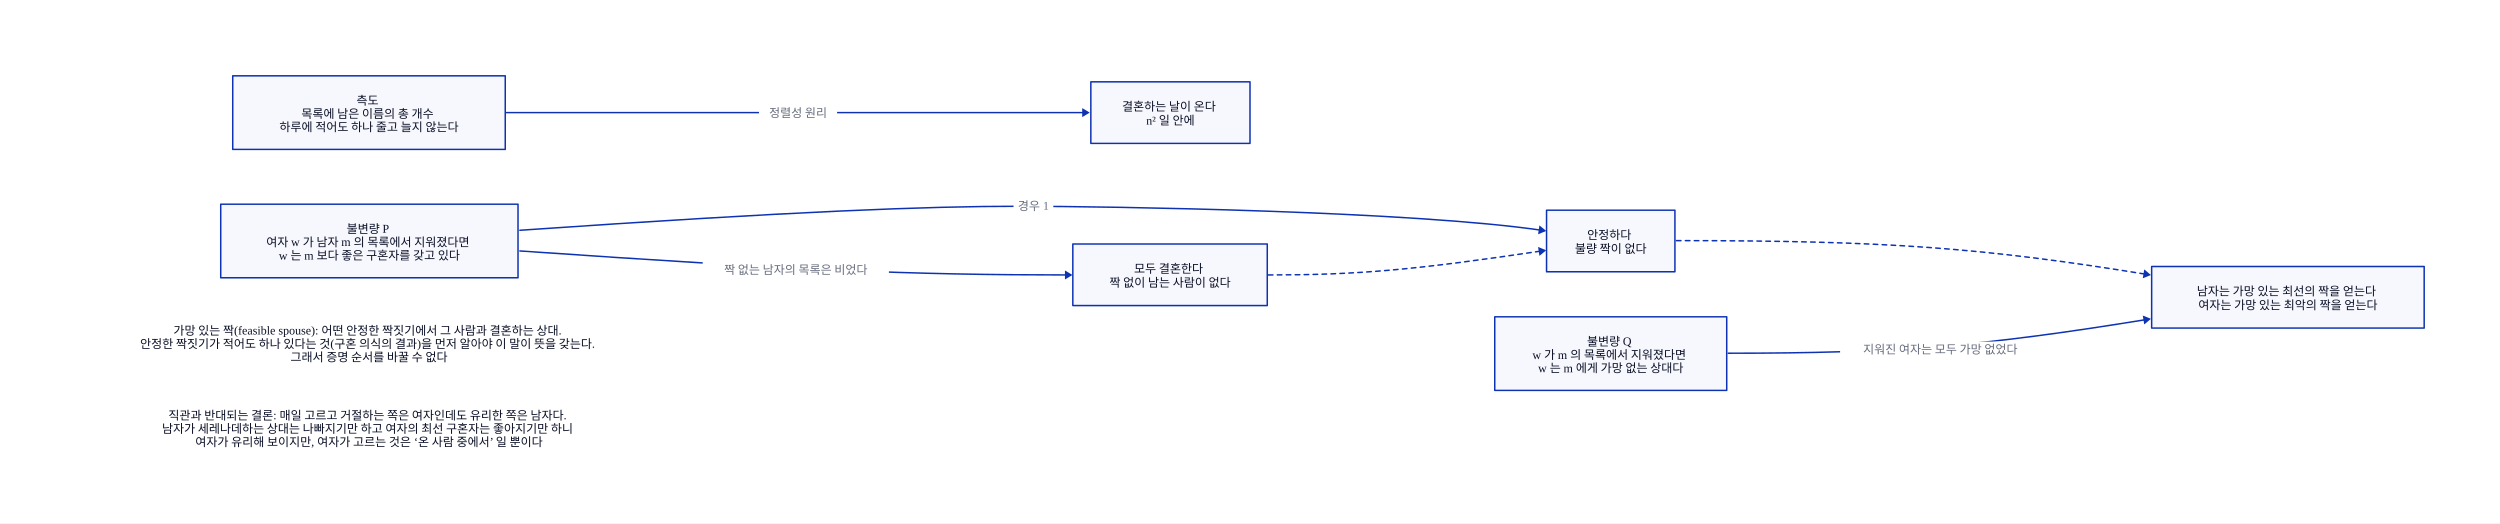
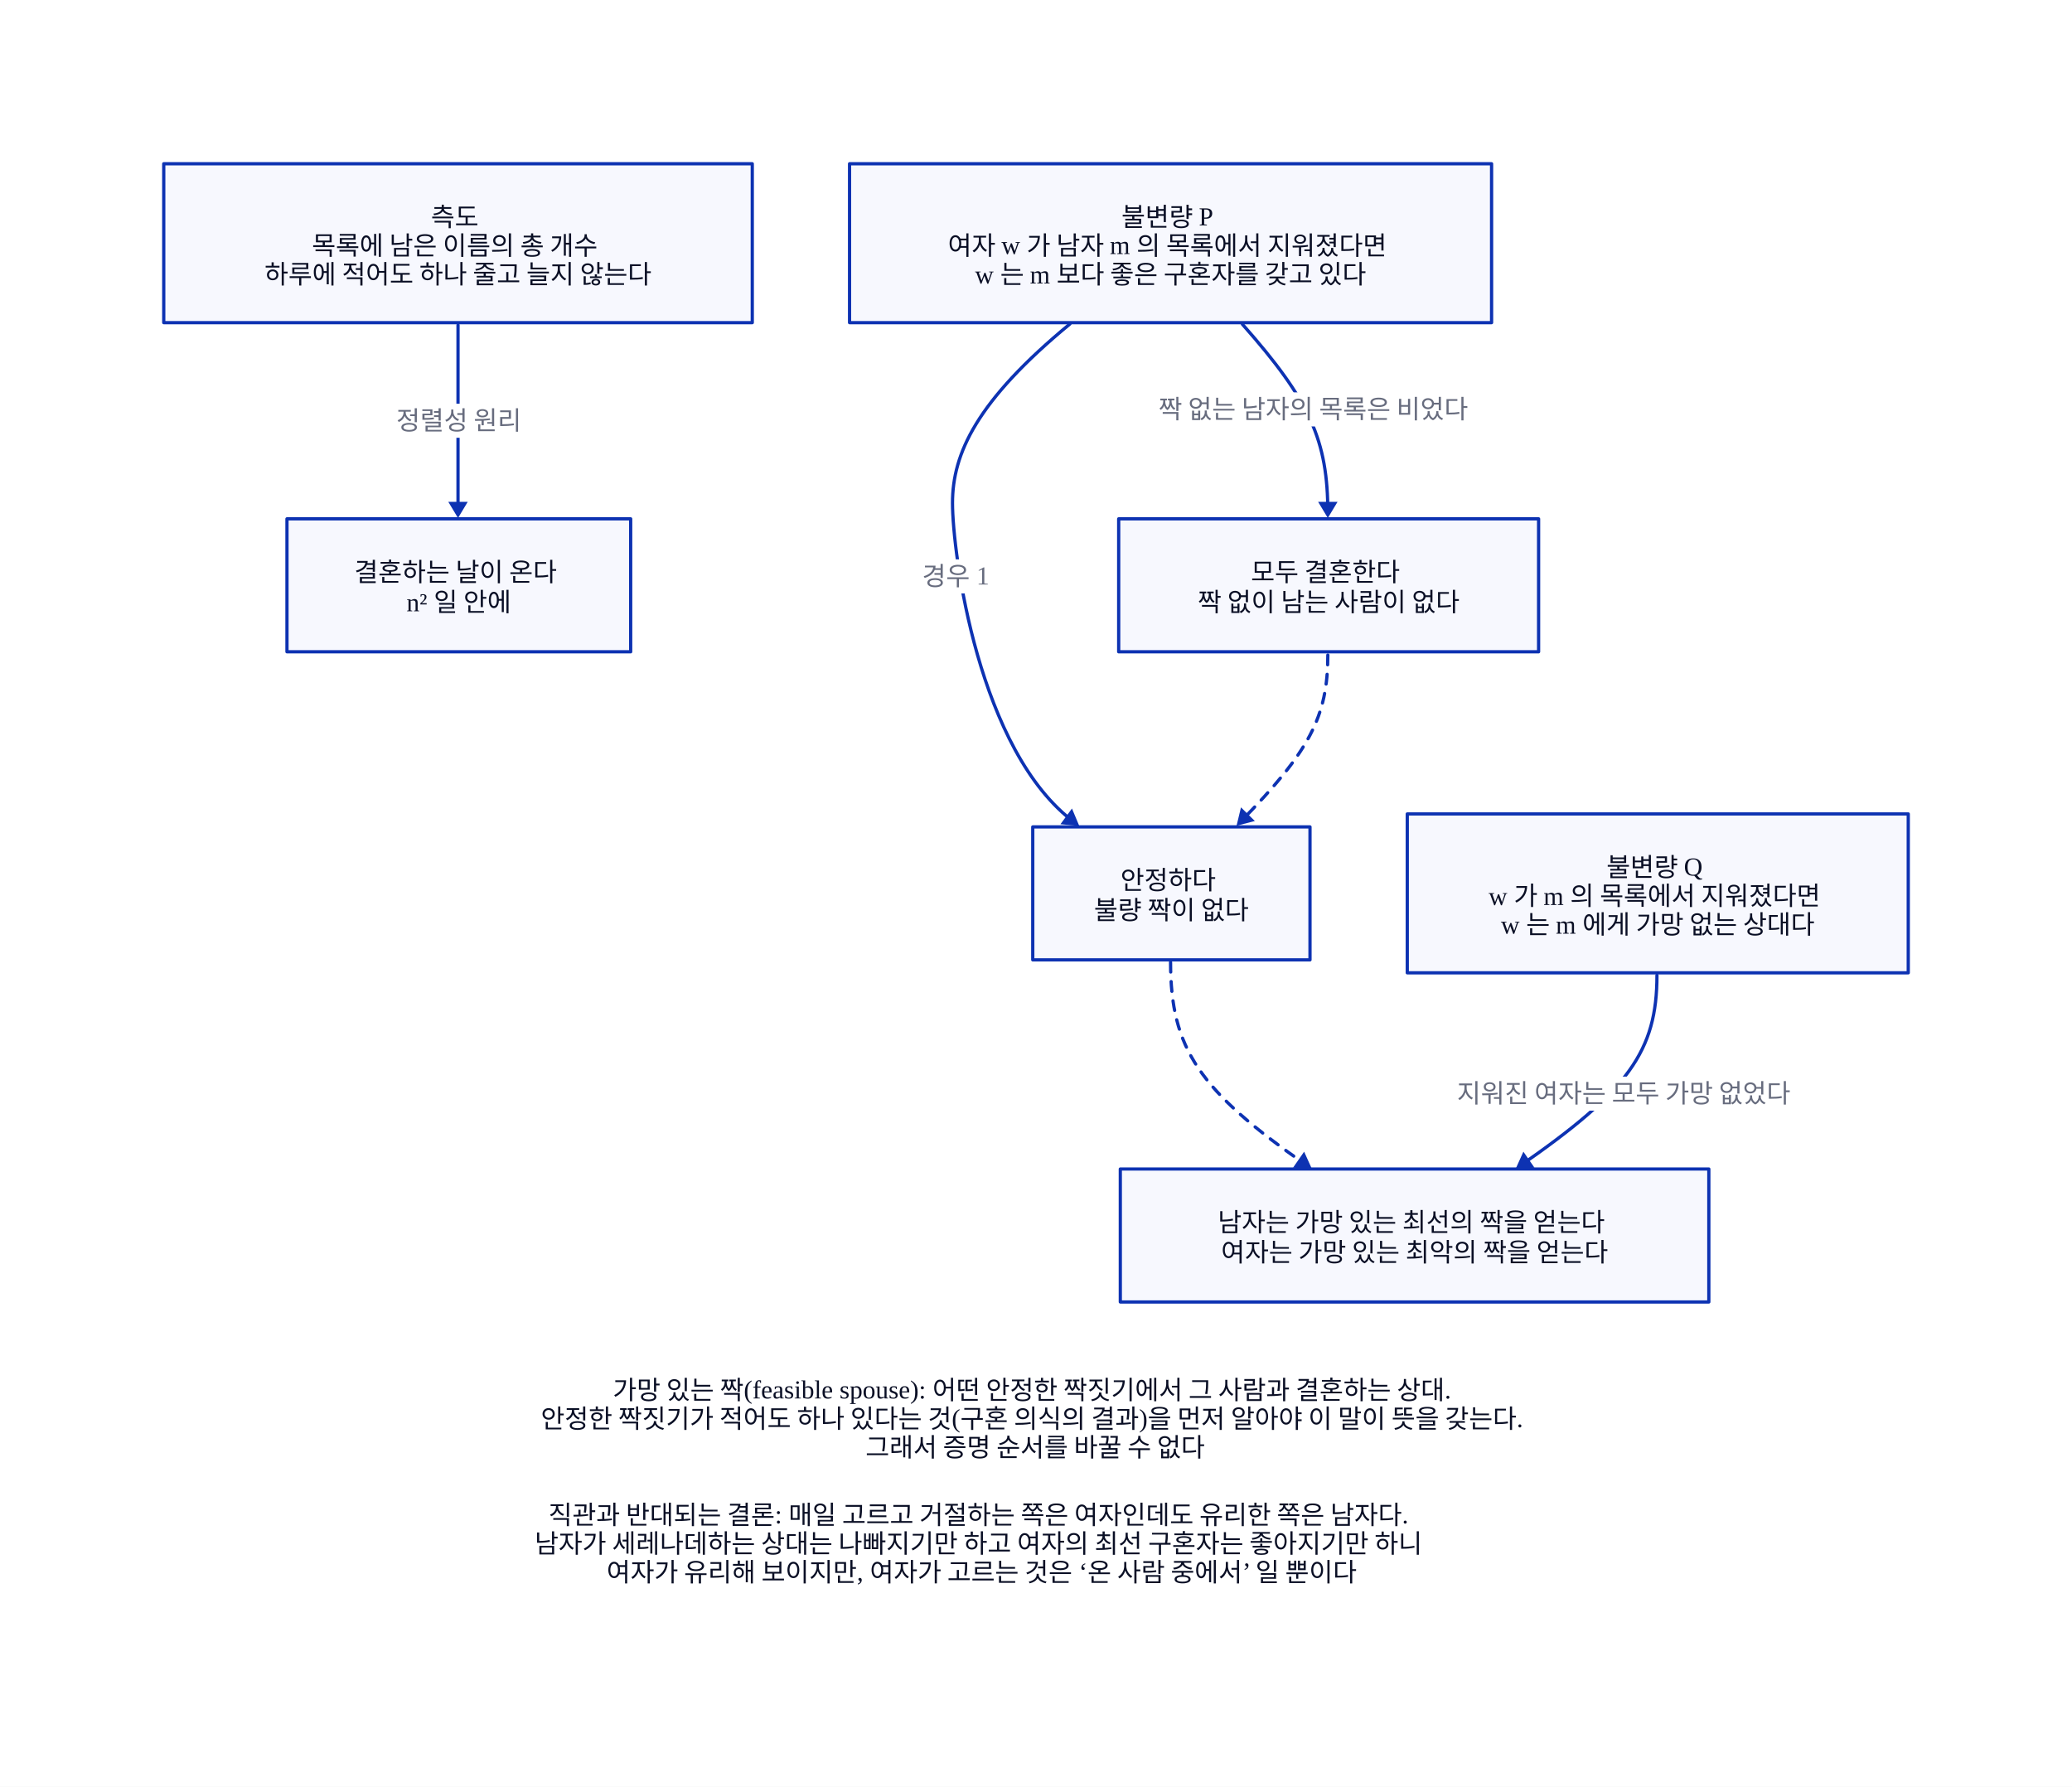
- <svg xmlns="http://www.w3.org/2000/svg" width="3330" height="697" class="d2-420429036 d2-svg" viewBox="-101 -101 3330 697">
-   <rect width="3330" height="697" x="-101" y="-101" rx="0" style="fill:#fff" />
-   <style>.connection,.shape{stroke-linejoin:round}.shape{shape-rendering:geometricPrecision}.connection{stroke-linecap:round}.d2-420429036 .fill-N1{fill:#0a0f25}.d2-420429036 .fill-N2{fill:#676c7e}.d2-420429036 .fill-B6{fill:#f7f8fe}.d2-420429036 .stroke-B1,.d2-420429036 .stroke-B2{stroke:#0d32b2}.s0{stroke-width:2}.s1{text-anchor:middle;font-size:16px}.s2{fill:#0d32b2}.s3{stroke-width:2;stroke-dasharray:6,5.919}</style>
+ <svg xmlns="http://www.w3.org/2000/svg" width="1278" height="1102" class="d2-3206969365 d2-svg" viewBox="-101 -101 1278 1102">
+   <rect width="1278" height="1102" x="-101" y="-101" rx="0" style="fill:#fff" />
+   <style>.connection,.shape{stroke-linejoin:round}.shape{shape-rendering:geometricPrecision}.connection{stroke-linecap:round}.d2-3206969365 .fill-N1{fill:#0a0f25}.d2-3206969365 .fill-N2{fill:#676c7e}.d2-3206969365 .fill-B6{fill:#f7f8fe}.d2-3206969365 .stroke-B1,.d2-3206969365 .stroke-B2{stroke:#0d32b2}.s0{stroke-width:2}.s1{text-anchor:middle;font-size:16px}.s2{fill:#0d32b2}.s3{stroke-width:2;stroke-dasharray:6,5.919}</style>
  <g>
    <g class="shape">
-       <path d="M209 0h363v98H209z" class="stroke-B1 fill-B6 s0" />
+       <path d="M0 0h363v98H0z" class="stroke-B1 fill-B6 s0" />
    </g>
-     <text x="390.5" y="38.5" class="text-bold fill-N1 s1">
-       <tspan x="390.5" dy="0">측도</tspan>
-       <tspan x="390.5" dy="17.667">목록에 남은 이름의 총 개수</tspan>
-       <tspan x="390.5" dy="17.667">하루에 적어도 하나 줄고 늘지 않는다</tspan>
+     <text x="181.5" y="38.5" class="text-bold fill-N1 s1">
+       <tspan x="181.5" dy="0">측도</tspan>
+       <tspan x="181.5" dy="17.667">목록에 남은 이름의 총 개수</tspan>
+       <tspan x="181.5" dy="17.667">하루에 적어도 하나 줄고 늘지 않는다</tspan>
    </text>
  </g>
  <g>
    <g class="shape">
-       <path d="M193 171h396v98H193z" class="stroke-B1 fill-B6 s0" />
+       <path d="M423 0h396v98H423z" class="stroke-B1 fill-B6 s0" />
    </g>
-     <text x="391" y="209.5" class="text-bold fill-N1 s1">
-       <tspan x="391" dy="0">불변량 P</tspan>
-       <tspan x="391" dy="17.667">여자 w 가 남자 m 의 목록에서 지워졌다면</tspan>
-       <tspan x="391" dy="17.667">w 는 m 보다 좋은 구혼자를 갖고 있다</tspan>
+     <text x="621" y="38.5" class="text-bold fill-N1 s1">
+       <tspan x="621" dy="0">불변량 P</tspan>
+       <tspan x="621" dy="17.667">여자 w 가 남자 m 의 목록에서 지워졌다면</tspan>
+       <tspan x="621" dy="17.667">w 는 m 보다 좋은 구혼자를 갖고 있다</tspan>
    </text>
  </g>
  <g>
    <g class="shape">
-       <path d="M1890 321h309v98h-309z" class="stroke-B1 fill-B6 s0" />
+       <path d="M767 401h309v98H767z" class="stroke-B1 fill-B6 s0" />
    </g>
-     <text x="2044.5" y="359.5" class="text-bold fill-N1 s1">
-       <tspan x="2044.5" dy="0">불변량 Q</tspan>
-       <tspan x="2044.5" dy="17.667">w 가 m 의 목록에서 지워졌다면</tspan>
-       <tspan x="2044.5" dy="17.667">w 는 m 에게 가망 없는 상대다</tspan>
+     <text x="921.5" y="439.5" class="text-bold fill-N1 s1">
+       <tspan x="921.5" dy="0">불변량 Q</tspan>
+       <tspan x="921.5" dy="17.667">w 가 m 의 목록에서 지워졌다면</tspan>
+       <tspan x="921.5" dy="17.667">w 는 m 에게 가망 없는 상대다</tspan>
    </text>
  </g>
  <g>
    <g class="shape">
-       <path d="M1352 8h212v82h-212z" class="stroke-B1 fill-B6 s0" />
+       <path d="M76 219h212v82H76z" class="stroke-B1 fill-B6 s0" />
    </g>
-     <text x="1458" y="46.5" class="text-bold fill-N1 s1">
-       <tspan x="1458" dy="0">결혼하는 날이 온다</tspan>
-       <tspan x="1458" dy="18.5">n² 일 안에</tspan>
+     <text x="182" y="257.5" class="text-bold fill-N1 s1">
+       <tspan x="182" dy="0">결혼하는 날이 온다</tspan>
+       <tspan x="182" dy="18.5">n² 일 안에</tspan>
    </text>
  </g>
  <g>
    <g class="shape">
-       <path d="M1328 224h259v82h-259z" class="stroke-B1 fill-B6 s0" />
+       <path d="M589 219h259v82H589z" class="stroke-B1 fill-B6 s0" />
    </g>
-     <text x="1457.5" y="262.5" class="text-bold fill-N1 s1">
-       <tspan x="1457.5" dy="0">모두 결혼한다</tspan>
-       <tspan x="1457.5" dy="18.5">짝 없이 남는 사람이 없다</tspan>
+     <text x="718.5" y="257.5" class="text-bold fill-N1 s1">
+       <tspan x="718.5" dy="0">모두 결혼한다</tspan>
+       <tspan x="718.5" dy="18.5">짝 없이 남는 사람이 없다</tspan>
    </text>
  </g>
  <g>
    <g class="shape">
-       <path d="M1959 179h171v82h-171z" class="stroke-B1 fill-B6 s0" />
+       <path d="M536 409h171v82H536z" class="stroke-B1 fill-B6 s0" />
    </g>
-     <text x="2044.5" y="217.5" class="text-bold fill-N1 s1">
-       <tspan x="2044.5" dy="0">안정하다</tspan>
-       <tspan x="2044.5" dy="18.5">불량 짝이 없다</tspan>
+     <text x="621.5" y="447.5" class="text-bold fill-N1 s1">
+       <tspan x="621.5" dy="0">안정하다</tspan>
+       <tspan x="621.5" dy="18.5">불량 짝이 없다</tspan>
    </text>
  </g>
  <g>
    <g class="shape">
-       <path d="M2765 254h363v82h-363z" class="stroke-B1 fill-B6 s0" />
+       <path d="M590 620h363v82H590z" class="stroke-B1 fill-B6 s0" />
    </g>
-     <text x="2946.5" y="292.5" class="text-bold fill-N1 s1">
-       <tspan x="2946.5" dy="0">남자는 가망 있는 최선의 짝을 얻는다</tspan>
-       <tspan x="2946.5" dy="18.5">여자는 가망 있는 최악의 짝을 얻는다</tspan>
+     <text x="771.5" y="658.5" class="text-bold fill-N1 s1">
+       <tspan x="771.5" dy="0">남자는 가망 있는 최선의 짝을 얻는다</tspan>
+       <tspan x="771.5" dy="18.5">여자는 가망 있는 최악의 짝을 얻는다</tspan>
    </text>
  </g>
-   <text x="390.5" y="345" class="fill-N1 s1">
-     <tspan x="390.5" dy="0">가망 있는 짝(feasible spouse): 어떤 안정한 짝짓기에서 그 사람과 결혼하는 상대.</tspan>
-     <tspan x="390.5" dy="17.667">안정한 짝짓기가 적어도 하나 있다는 것(구혼 의식의 결과)을 먼저 알아야 이 말이 뜻을 갖는다.</tspan>
-     <tspan x="390.5" dy="17.667">그래서 증명 순서를 바꿀 수 없다</tspan>
+   <path fill="transparent" stroke="transparent" d="M123 722h829v178H123z" class="shape s0" />
+   <text x="537.5" y="762" class="fill-N1 s1">
+     <tspan x="537.5" dy="0">가망 있는 짝(feasible spouse): 어떤 안정한 짝짓기에서 그 사람과 결혼하는 상대.</tspan>
+     <tspan x="537.5" dy="17.667">안정한 짝짓기가 적어도 하나 있다는 것(구혼 의식의 결과)을 먼저 알아야 이 말이 뜻을 갖는다.</tspan>
+     <tspan x="537.5" dy="17.667">그래서 증명 순서를 바꿀 수 없다</tspan>
  </text>
-   <text x="390.5" y="458" class="fill-N1 s1">
-     <tspan x="390.5" dy="0">직관과 반대되는 결론: 매일 고르고 거절하는 쪽은 여자인데도 유리한 쪽은 남자다.</tspan>
-     <tspan x="390.5" dy="17.667">남자가 세레나데하는 상대는 나빠지기만 하고 여자의 최선 구혼자는 좋아지기만 하니</tspan>
-     <tspan x="390.5" dy="17.667">여자가 유리해 보이지만, 여자가 고르는 것은 ‘온 사람 중에서’ 일 뿐이다</tspan>
+   <text x="504.5" y="839" class="fill-N1 s1">
+     <tspan x="504.5" dy="0">직관과 반대되는 결론: 매일 고르고 거절하는 쪽은 여자인데도 유리한 쪽은 남자다.</tspan>
+     <tspan x="504.5" dy="17.667">남자가 세레나데하는 상대는 나빠지기만 하고 여자의 최선 구혼자는 좋아지기만 하니</tspan>
+     <tspan x="504.5" dy="17.667">여자가 유리해 보이지만, 여자가 고르는 것은 ‘온 사람 중에서’ 일 뿐이다</tspan>
  </text>
-   <marker id="mk-d2-420429036-3488378134" markerHeight="12" markerUnits="userSpaceOnUse" markerWidth="10" orient="auto" refX="7" refY="6" viewBox="0 0 10 12">
+   <marker id="mk-d2-3206969365-3488378134" markerHeight="12" markerUnits="userSpaceOnUse" markerWidth="10" orient="auto" refX="7" refY="6" viewBox="0 0 10 12">
    <path stroke-width="2" d="m0 0 10 6-10 6z" class="connection s2" />
  </marker>
-   <path fill="none" marker-end="url(#mk-d2-420429036-3488378134)" d="M573.5 49h774" class="connection stroke-B1 s0" mask="url(#d2-420429036)" />
-   <text x="962" y="55" class="text-italic fill-N2 s1">정렬성 원리</text>
-   <path fill="none" marker-end="url(#mk-d2-420429036-3488378134)" d="M591.495 233.28C961.5 258.828 1109.3 265.25 1324.5 265.25" class="connection stroke-B1 s0" mask="url(#d2-420429036)" />
-   <text x="959" y="264" class="text-italic fill-N2 s1">짝 없는 남자의 목록은 비었다</text>
-   <path fill="none" marker-end="url(#mk-d2-420429036-3488378134)" d="M591.495 205.72C961.5 180.17 1135.1 173.75 1256 173.75s526.7 6.6 699.544 32.41" class="connection stroke-B1 s0" mask="url(#d2-420429036)" />
-   <text x="1275.5" y="179" class="text-italic fill-N2 s1">경우 1</text>
-   <marker id="mk-d2-420429036-2177206569" markerHeight="12" markerUnits="userSpaceOnUse" markerWidth="10" orient="auto" refX="7" refY="6" viewBox="0 0 10 12">
+   <path fill="none" marker-end="url(#mk-d2-3206969365-3488378134)" d="M181.5 99.5v116" class="connection stroke-B1 s0" mask="url(#d2-3206969365)" />
+   <text x="182" y="164" class="text-italic fill-N2 s1">정렬성 원리</text>
+   <path fill="none" marker-end="url(#mk-d2-3206969365-3488378134)" d="M665.326 98.998C707.2 146.3 718 170.7 718 215.5" class="connection stroke-B1 s0" mask="url(#d2-3206969365)" />
+   <text x="709" y="157" class="text-italic fill-N2 s1">짝 없는 남자의 목록은 비었다</text>
+   <path fill="none" marker-end="url(#mk-d2-3206969365-3488378134)" d="M558.957 98.772C501.3 146.3 486.5 178.8 486.5 209.25s15.8 153.35 75.776 197.383" class="connection stroke-B1 s0" mask="url(#d2-3206969365)" />
+   <text x="488.5" y="260" class="text-italic fill-N2 s1">경우 1</text>
+   <marker id="mk-d2-3206969365-2177206569" markerHeight="12" markerUnits="userSpaceOnUse" markerWidth="10" orient="auto" refX="7" refY="6" viewBox="0 0 10 12">
    <path stroke-width="2" d="m0 0 10 6-10 6z" class="connection s2" />
  </marker>
-   <path fill="none" marker-end="url(#mk-d2-420429036-2177206569)" d="M2132 219.5c279.6 0 406.6 9.2 629.052 45.358" class="connection stroke-B2 s3" mask="url(#d2-420429036)" />
-   <path fill="none" marker-end="url(#mk-d2-420429036-3488378134)" d="M2201 369.5c224.4 0 337.6-9.2 560.052-45.358" class="connection stroke-B1 s0" mask="url(#d2-420429036)" />
-   <text x="2483.5" y="370" class="text-italic fill-N2 s1">지워진 여자는 모두 가망 없었다</text>
-   <path fill="none" marker-end="url(#mk-d2-420429036-2177206569)" d="M1588.5 265.25c119.6 0 194.2-6.601 367.044-32.41" class="connection stroke-B2 s3" mask="url(#d2-420429036)" />
-   <mask id="d2-420429036" width="3330" height="697" x="-101" y="-101" maskUnits="userSpaceOnUse">
-     <path fill="#fff" d="M-101-101h3330v697H-101z" />
-     <path d="M910 39h104v21H910zM835 248h248v21H835zM1249 163h53v21h-53zM2350 354h267v21h-267z" />
+   <path fill="none" marker-end="url(#mk-d2-3206969365-2177206569)" d="M621 492.5c0 53.2 17.6 79.2 84.713 125.721" class="connection stroke-B2 s3" mask="url(#d2-3206969365)" />
+   <path fill="none" marker-end="url(#mk-d2-3206969365-3488378134)" d="M921 500.5c0 46.8-17.6 71.2-84.713 117.721" class="connection stroke-B1 s0" mask="url(#d2-3206969365)" />
+   <text x="900.5" y="579" class="text-italic fill-N2 s1">지워진 여자는 모두 가망 없었다</text>
+   <path fill="none" marker-end="url(#mk-d2-3206969365-2177206569)" d="M718 303c0 38-11.4 59.6-54.196 103.147" class="connection stroke-B2 s3" mask="url(#d2-3206969365)" />
+   <mask id="d2-3206969365" width="1278" height="1102" x="-101" y="-101" maskUnits="userSpaceOnUse">
+     <path fill="#fff" d="M-101-101h1278v1102H-101z" />
+     <path d="M130 148h104v21H130zM585 141h248v21H585zM462 244h53v21h-53zM767 563h267v21H767z" />
  </mask>
</svg>
